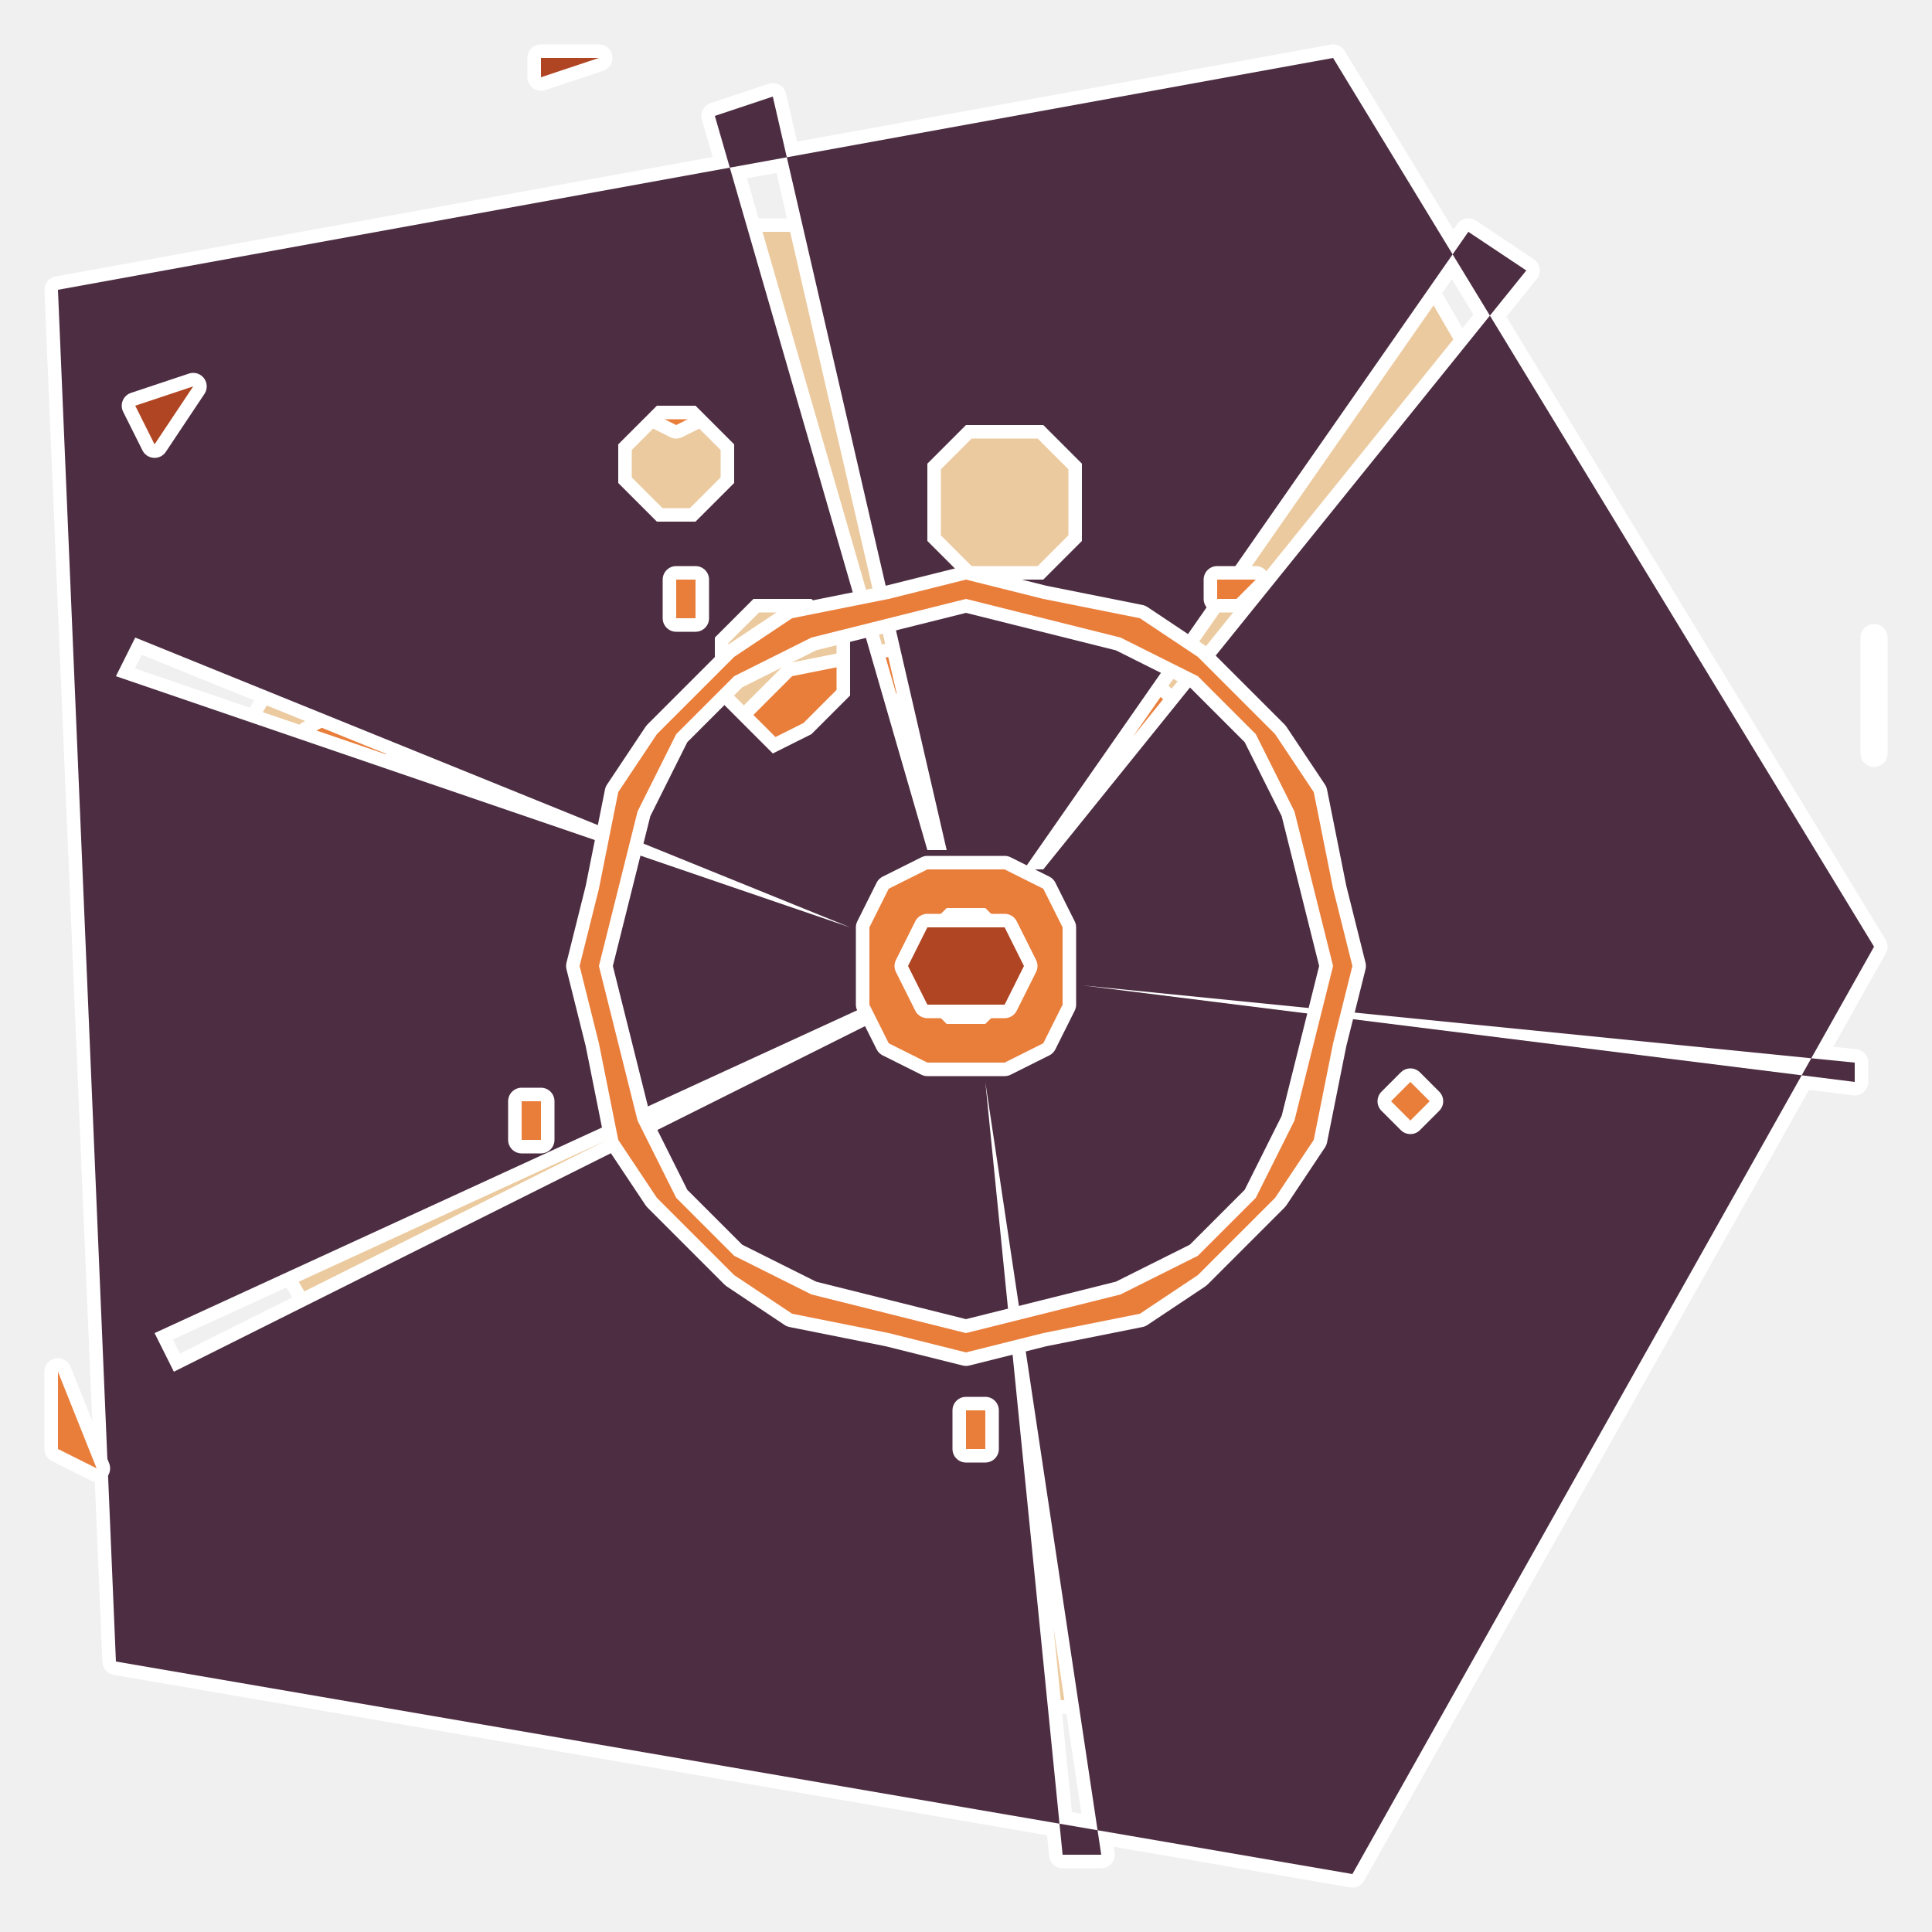
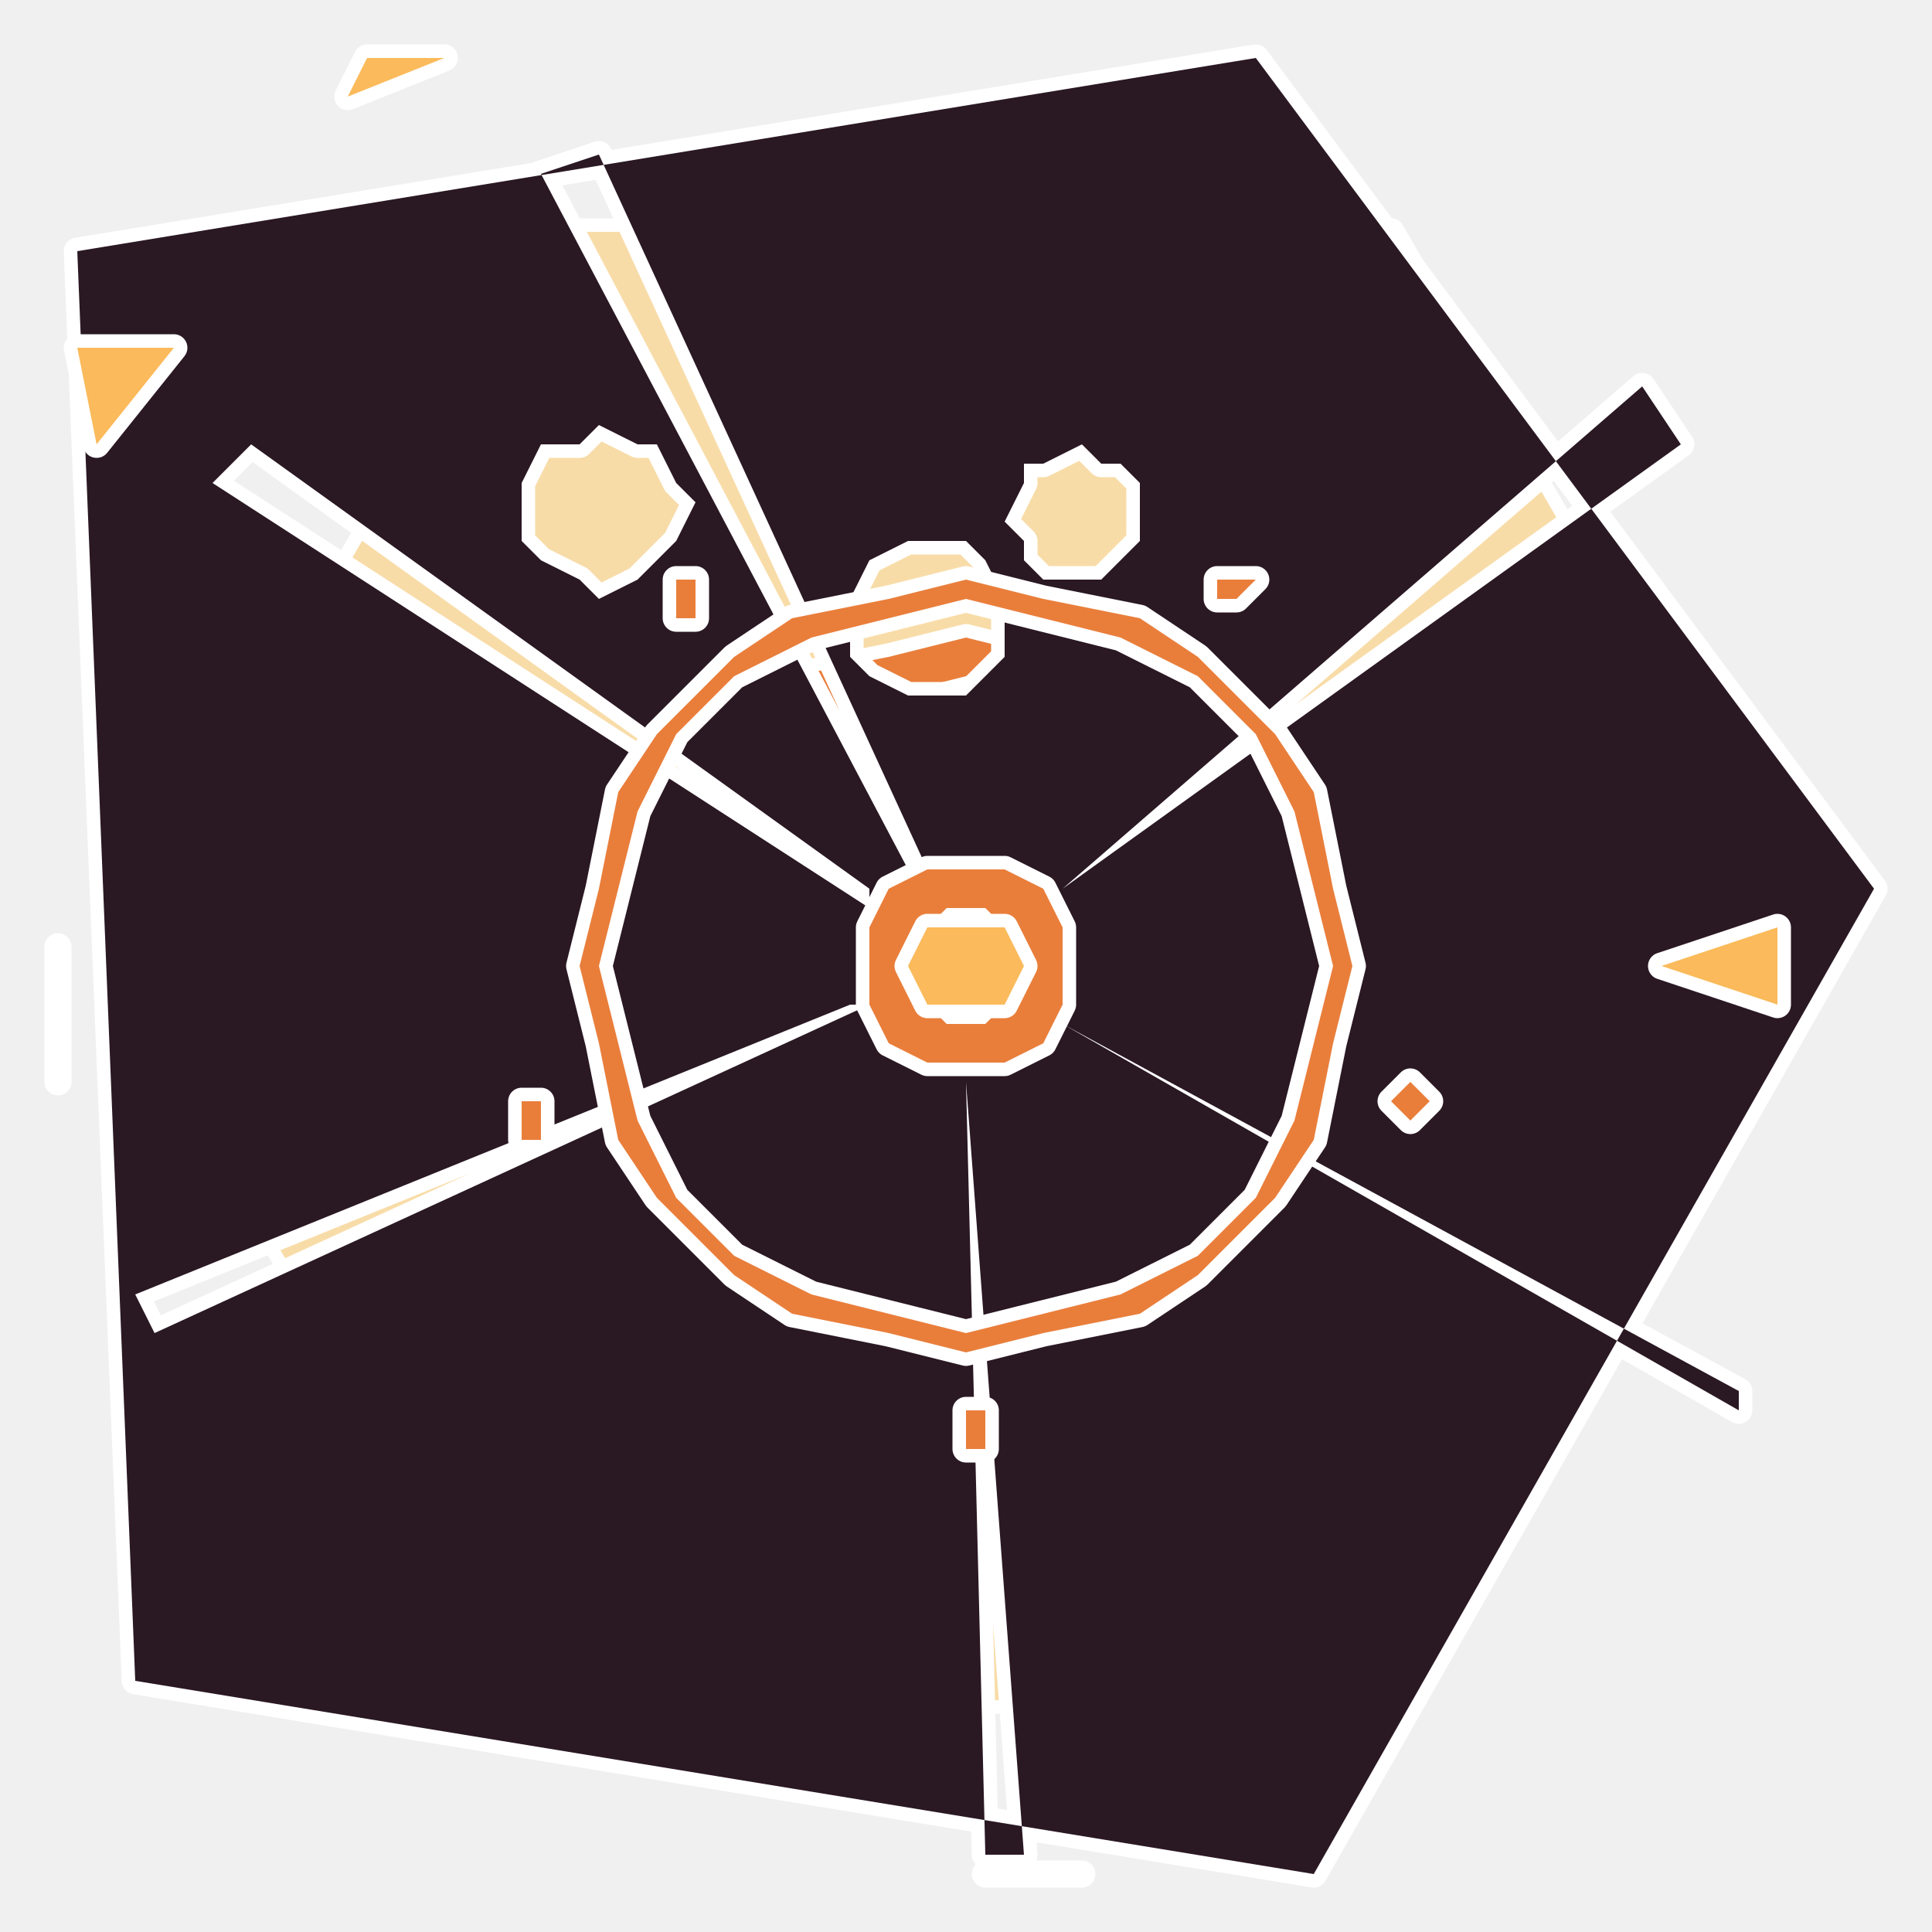
<svg xmlns="http://www.w3.org/2000/svg" viewBox="0 0 100 100" role="img" aria-label="@playform/plugin-dsh-cost - interlace-tile">
  <style>
		@media (prefers-reduced-motion: no-preference) {
			.plugin-dsh-cost-scene * { transform-box: view-box; transform-origin: 50% 50%; }
- 		.plugin-dsh-cost-counter { animation: plugin-dsh-cost-counter 26s linear -1s infinite; }
+ 		.plugin-dsh-cost-counter { animation: plugin-dsh-cost-counter 26s linear -6s infinite; }
		@keyframes plugin-dsh-cost-counter { to { transform: rotate(-360deg); } }
- 		.plugin-dsh-cost-breathe { animation: plugin-dsh-cost-breathe 7s ease-in-out -1s infinite; }
+ 		.plugin-dsh-cost-breathe { animation: plugin-dsh-cost-breathe 7s ease-in-out -6s infinite; }
		@keyframes plugin-dsh-cost-breathe { 50% { transform: scale(1.06); opacity: 0.85; } }
- 		.plugin-dsh-cost-fire { animation: plugin-dsh-cost-fire 2.7s ease-in-out infinite; }
+ 		.plugin-dsh-cost-fire { animation: plugin-dsh-cost-fire 2.6s ease-in-out infinite; }
		@keyframes plugin-dsh-cost-fire { 0%, 100% { opacity: 0.35; } 50% { opacity: 1; } }
- 		.plugin-dsh-cost-twinkle { animation: plugin-dsh-cost-twinkle 6s ease-in-out -1s infinite; }
+ 		.plugin-dsh-cost-twinkle { animation: plugin-dsh-cost-twinkle 8s ease-in-out -6s infinite; }
		@keyframes plugin-dsh-cost-twinkle { 0%, 100% { transform: scale(0.94); opacity: 0.4; } 50% { transform: scale(1.06); opacity: 1; } }
		}
	</style>
  <defs>
    <path id="plugin-dsh-cost-0" d="M94,50 L72,88 L28,88 L6,50 L28,12 L72,12 Z" />
-     <path id="plugin-dsh-cost-1" d="M20,39 L19,41 L18,42 L16,41 L15,39 L16,38 L18,37 L19,38 Z" />
-     <path id="plugin-dsh-cost-2" d="M37,19 L37,21 L35,22 L33,21 L33,19 L33,18 L35,17 L37,18 Z" />
+     <path id="plugin-dsh-cost-1" d="M85,39 L84,41 L82,42 L81,41 L80,39 L81,38 L82,37 L84,38 Z" />
+     <path id="plugin-dsh-cost-2" d="M82,66 L82,68 L80,68 L78,68 L78,66 L78,64 L80,64 L82,64 Z" />
    <path id="plugin-dsh-cost-3" d="M64,50 L64,54 L62,57 L60,60 L57,62 L54,64 L50,64 L46,64 L43,62 L40,60 L38,57 L36,54 L36,50 L36,46 L38,43 L40,40 L43,38 L46,36 L50,36 L54,36 L57,38 L60,40 L62,43 L64,46 Z M62,50 L61,53 L60,56 L58,58 L56,60 L53,61 L50,62 L47,61 L44,60 L42,58 L40,56 L39,53 L38,50 L39,47 L40,44 L42,42 L44,40 L47,39 L50,38 L53,39 L56,40 L58,42 L60,44 L61,47 Z" />
    <path id="plugin-dsh-cost-4" d="M67,50 L66,54 L65,59 L62,62 L59,65 L54,66 L50,67 L46,66 L42,65 L38,62 L35,59 L34,54 L33,50 L34,46 L35,42 L38,38 L41,35 L46,34 L50,33 L54,34 L59,35 L62,38 L65,41 L66,46 Z M65,50 L64,54 L63,57 L60,60 L57,63 L54,64 L50,65 L46,64 L43,63 L40,60 L37,57 L36,54 L35,50 L36,46 L37,43 L40,40 L43,37 L46,36 L50,35 L54,36 L57,37 L60,40 L63,43 L64,46 Z" />
-     <path id="plugin-dsh-cost-5" d="M97,49 L70,97 L6,86 L3,15 L69,3 Z M56,51 L96,55 L96,56 L56,51 Z M44,35 L44,36 L43,37 L42,38 L40,39 L39,38 L38,37 L37,36 L37,35 L37,33 L38,32 L39,31 L40,31 L42,31 L43,32 L44,33 Z M51,56 L57,96 L55,96 L51,56 Z M45,53 L9,71 L8,69 L45,52 Z M56,26 L56,28 L55,29 L54,30 L52,30 L50,30 L49,29 L48,28 L48,26 L48,24 L49,23 L50,22 L52,22 L54,22 L55,23 L56,24 Z M44,48 L6,35 L7,33 L44,48 Z M48,44 L37,6 L40,5 L49,44 Z M38,24 L38,25 L37,26 L36,27 L35,27 L34,27 L33,26 L32,25 L32,24 L32,23 L33,22 L34,21 L35,21 L36,21 L37,22 L38,23 Z M53,45 L76,12 L79,14 L54,45 Z M54,50 L54,52 L53,53 L52,54 L50,54 L48,54 L47,53 L46,52 L46,50 L46,48 L47,47 L48,46 L50,46 L52,46 L53,47 L54,48 Z" />
+     <path id="plugin-dsh-cost-5" d="M97,46 L68,97 L7,87 L4,13 L65,3 Z M55,53 L90,72 L90,73 L55,53 Z M52,32 L52,34 L51,35 L50,36 L48,36 L47,36 L45,35 L44,34 L44,32 L44,31 L45,29 L47,28 L48,28 L50,28 L51,29 L52,31 Z M50,56 L53,96 L51,96 L50,56 Z M45,52 L8,69 L7,67 L44,52 Z M59,27 L59,28 L58,29 L57,30 L56,30 L54,30 L53,29 L53,28 L52,27 L53,25 L53,24 L54,24 L56,23 L57,24 L58,24 L59,25 Z M45,47 L11,25 L13,23 L45,46 Z M47,45 L28,9 L31,8 L48,45 Z M36,26 L35,28 L34,29 L33,30 L31,31 L30,30 L28,29 L27,28 L27,26 L27,25 L28,23 L30,23 L31,22 L33,23 L34,23 L35,25 Z M55,46 L85,20 L87,23 L55,46 Z M54,50 L54,52 L53,53 L52,54 L50,54 L48,54 L47,53 L46,52 L46,50 L46,48 L47,47 L48,46 L50,46 L52,46 L53,47 L54,48 Z" />
    <path id="plugin-dsh-cost-6" d="M55,50 L55,52 L54,54 L52,55 L50,55 L48,55 L46,54 L45,52 L45,50 L45,48 L46,46 L48,45 L50,45 L52,45 L54,46 L55,48 Z M53,50 L53,51 L52,52 L51,53 L50,53 L49,53 L48,52 L47,51 L47,50 L47,49 L48,48 L49,47 L50,47 L51,47 L52,48 L53,49 Z" />
-     <path id="plugin-dsh-cost-7" d="M70,50 L69,54 L68,59 L66,62 L62,66 L59,68 L54,69 L50,70 L46,69 L41,68 L38,66 L34,62 L32,59 L31,54 L30,50 L31,46 L32,41 L34,38 L38,34 L41,32 L46,31 L50,30 L54,31 L59,32 L62,34 L66,38 L68,41 L69,46 Z M69,50 L68,54 L67,58 L65,62 L62,65 L58,67 L54,68 L50,69 L46,68 L42,67 L38,65 L35,62 L33,58 L32,54 L31,50 L32,46 L33,42 L35,38 L38,35 L42,33 L46,32 L50,31 L54,32 L58,33 L62,35 L65,38 L67,42 L68,46 Z" />
-     <path id="plugin-dsh-cost-8" d="M74,57 L73,58 L73,58 L72,57 L73,56 L73,56 Z" />
-     <path id="plugin-dsh-cost-9" d="M51,74 L51,75 L50,75 L50,74 L50,73 L51,73 Z" />
-     <path id="plugin-dsh-cost-10" d="M28,58 L28,59 L27,59 L27,58 L27,57 L28,57 Z" />
-     <path id="plugin-dsh-cost-11" d="M36,31 L36,32 L35,32 L35,31 L35,30 L36,30 Z" />
-     <path id="plugin-dsh-cost-12" d="M65,30 L64,31 L63,31 L63,30 L63,30 L64,30 Z" />
-     <path id="plugin-dsh-cost-13" d="M97,33 L97,35 L97,39 Z" />
-     <path id="plugin-dsh-cost-14" d="M28,4 L28,3 L31,3 Z" />
-     <path id="plugin-dsh-cost-15" d="M5,76 L3,75 L3,71 Z" />
-     <path id="plugin-dsh-cost-16" d="M8,23 L7,21 L10,20 Z" />
-     <path id="plugin-dsh-cost-17" d="M53,50 L52,52 L51,52 L49,52 L48,52 L47,50 L48,48 L49,48 L51,48 L52,48 Z" />
+     <path id="plugin-dsh-cost-7" d="M92,48 L86,50 L92,52 Z" />
+     <path id="plugin-dsh-cost-8" d="M70,50 L69,54 L68,59 L66,62 L62,66 L59,68 L54,69 L50,70 L46,69 L41,68 L38,66 L34,62 L32,59 L31,54 L30,50 L31,46 L32,41 L34,38 L38,34 L41,32 L46,31 L50,30 L54,31 L59,32 L62,34 L66,38 L68,41 L69,46 Z M69,50 L68,54 L67,58 L65,62 L62,65 L58,67 L54,68 L50,69 L46,68 L42,67 L38,65 L35,62 L33,58 L32,54 L31,50 L32,46 L33,42 L35,38 L38,35 L42,33 L46,32 L50,31 L54,32 L58,33 L62,35 L65,38 L67,42 L68,46 Z" />
+     <path id="plugin-dsh-cost-9" d="M74,57 L73,58 L73,58 L72,57 L73,56 L73,56 Z" />
+     <path id="plugin-dsh-cost-10" d="M51,74 L51,75 L50,75 L50,74 L50,73 L51,73 Z" />
+     <path id="plugin-dsh-cost-11" d="M28,58 L28,59 L27,59 L27,58 L27,57 L28,57 Z" />
+     <path id="plugin-dsh-cost-12" d="M36,31 L36,32 L35,32 L35,31 L35,30 L36,30 Z" />
+     <path id="plugin-dsh-cost-13" d="M65,30 L64,31 L63,31 L63,30 L63,30 L64,30 Z" />
+     <path id="plugin-dsh-cost-14" d="M3,56 L3,52 L3,49 Z" />
+     <path id="plugin-dsh-cost-15" d="M18,5 L19,3 L23,3 Z" />
+     <path id="plugin-dsh-cost-16" d="M56,97 L54,97 L51,97 Z" />
+     <path id="plugin-dsh-cost-17" d="M5,23 L4,18 L9,18 Z" />
+     <path id="plugin-dsh-cost-18" d="M53,50 L52,52 L51,52 L49,52 L48,52 L47,50 L48,48 L49,48 L51,48 L52,48 Z" />
  </defs>
  <g class="plugin-dsh-cost-scene">
-     <g fill="#ECCA9F" fill-opacity="1" fill-rule="evenodd" stroke="#ffffff" stroke-width="1.4" stroke-linejoin="round" paint-order="stroke fill">
+     <g fill="#F8DCA8" fill-opacity="1" fill-rule="evenodd" stroke="#ffffff" stroke-width="1.4" stroke-linejoin="round" paint-order="stroke fill">
      <use class="plugin-dsh-cost-breathe" href="#plugin-dsh-cost-0" />
    </g>
    <g fill="#E97E3B" fill-opacity="1" fill-rule="evenodd" stroke="#ffffff" stroke-width="1.4" stroke-linejoin="round" paint-order="stroke fill">
-       <use class="plugin-dsh-cost-fire" style="animation-delay:-1.00s" href="#plugin-dsh-cost-1" />
-       <use class="plugin-dsh-cost-fire" style="animation-delay:-1.18s" href="#plugin-dsh-cost-2" />
+       <use class="plugin-dsh-cost-fire" style="animation-delay:-6.00s" href="#plugin-dsh-cost-1" />
+       <use class="plugin-dsh-cost-fire" style="animation-delay:-6.18s" href="#plugin-dsh-cost-2" />
      <use class="plugin-dsh-cost-breathe" href="#plugin-dsh-cost-3" />
      <use class="plugin-dsh-cost-breathe" href="#plugin-dsh-cost-4" />
    </g>
-     <g fill="#4D2D42" fill-opacity="1" fill-rule="evenodd" stroke="#ffffff" stroke-width="1.4" stroke-linejoin="round" paint-order="stroke fill">
+     <g fill="#2A1823" fill-opacity="1" fill-rule="evenodd" stroke="#ffffff" stroke-width="1.4" stroke-linejoin="round" paint-order="stroke fill">
      <use class="plugin-dsh-cost-breathe" href="#plugin-dsh-cost-5" />
    </g>
    <g fill="#E97E3B" fill-opacity="1" fill-rule="evenodd" stroke="#ffffff" stroke-width="1.4" stroke-linejoin="round" paint-order="stroke fill">
      <use class="plugin-dsh-cost-breathe" href="#plugin-dsh-cost-6" />
-       <use class="plugin-dsh-cost-breathe" href="#plugin-dsh-cost-7" />
-       <use class="plugin-dsh-cost-counter" href="#plugin-dsh-cost-8" />
+     </g>
+     <g fill="#FBBA5B" fill-opacity="1" fill-rule="evenodd" stroke="#ffffff" stroke-width="1.4" stroke-linejoin="round" paint-order="stroke fill">
+       <use class="plugin-dsh-cost-fire" style="animation-delay:-6.36s" href="#plugin-dsh-cost-7" />
+     </g>
+     <g fill="#E97E3B" fill-opacity="1" fill-rule="evenodd" stroke="#ffffff" stroke-width="1.4" stroke-linejoin="round" paint-order="stroke fill">
+       <use class="plugin-dsh-cost-breathe" href="#plugin-dsh-cost-8" />
      <use class="plugin-dsh-cost-counter" href="#plugin-dsh-cost-9" />
      <use class="plugin-dsh-cost-counter" href="#plugin-dsh-cost-10" />
      <use class="plugin-dsh-cost-counter" href="#plugin-dsh-cost-11" />
      <use class="plugin-dsh-cost-counter" href="#plugin-dsh-cost-12" />
-       <use class="plugin-dsh-cost-twinkle" href="#plugin-dsh-cost-13" />
-     </g>
-     <g fill="#B04523" fill-opacity="1" fill-rule="evenodd" stroke="#ffffff" stroke-width="1.4" stroke-linejoin="round" paint-order="stroke fill">
+       <use class="plugin-dsh-cost-counter" href="#plugin-dsh-cost-13" />
      <use class="plugin-dsh-cost-twinkle" href="#plugin-dsh-cost-14" />
    </g>
-     <g fill="#E97E3B" fill-opacity="1" fill-rule="evenodd" stroke="#ffffff" stroke-width="1.4" stroke-linejoin="round" paint-order="stroke fill">
+     <g fill="#FBBA5B" fill-opacity="1" fill-rule="evenodd" stroke="#ffffff" stroke-width="1.4" stroke-linejoin="round" paint-order="stroke fill">
      <use class="plugin-dsh-cost-twinkle" href="#plugin-dsh-cost-15" />
    </g>
-     <g fill="#B04523" fill-opacity="1" fill-rule="evenodd" stroke="#ffffff" stroke-width="1.4" stroke-linejoin="round" paint-order="stroke fill">
+     <g fill="#E97E3B" fill-opacity="1" fill-rule="evenodd" stroke="#ffffff" stroke-width="1.4" stroke-linejoin="round" paint-order="stroke fill">
      <use class="plugin-dsh-cost-twinkle" href="#plugin-dsh-cost-16" />
-       <use class="plugin-dsh-cost-breathe" href="#plugin-dsh-cost-17" />
+     </g>
+     <g fill="#FBBA5B" fill-opacity="1" fill-rule="evenodd" stroke="#ffffff" stroke-width="1.4" stroke-linejoin="round" paint-order="stroke fill">
+       <use class="plugin-dsh-cost-twinkle" href="#plugin-dsh-cost-17" />
+       <use class="plugin-dsh-cost-breathe" href="#plugin-dsh-cost-18" />
    </g>
  </g>
</svg>
